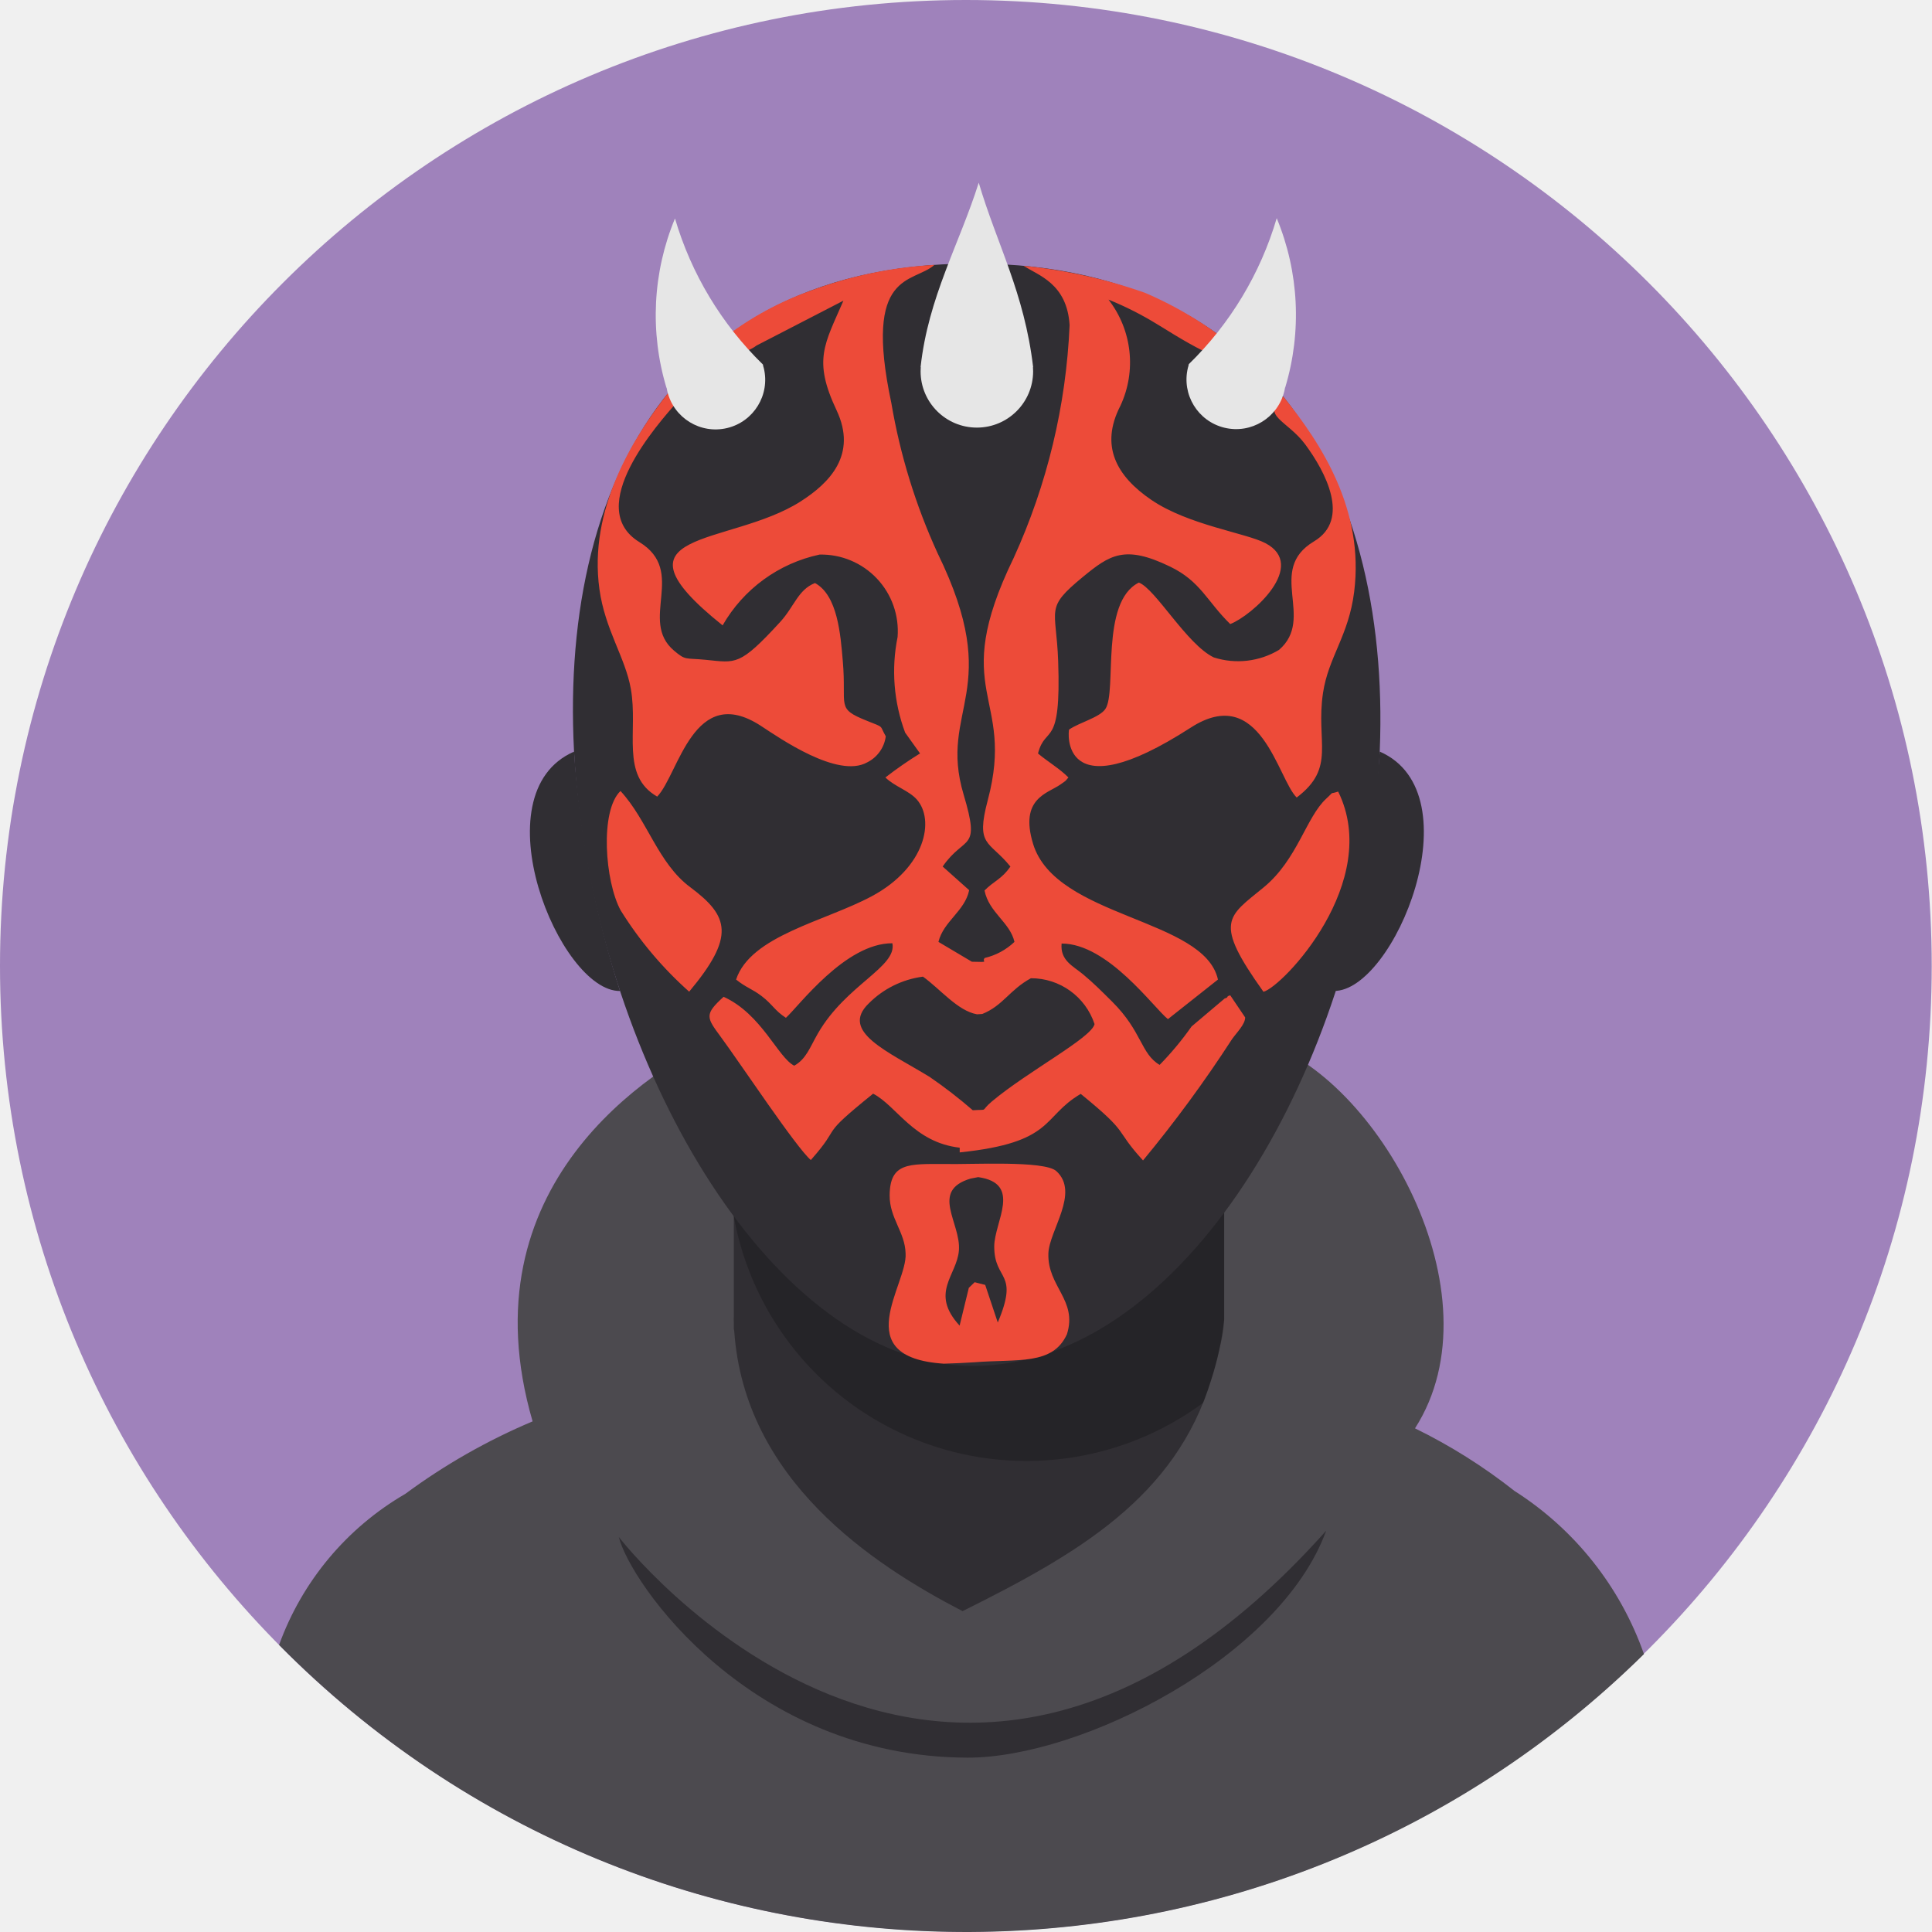
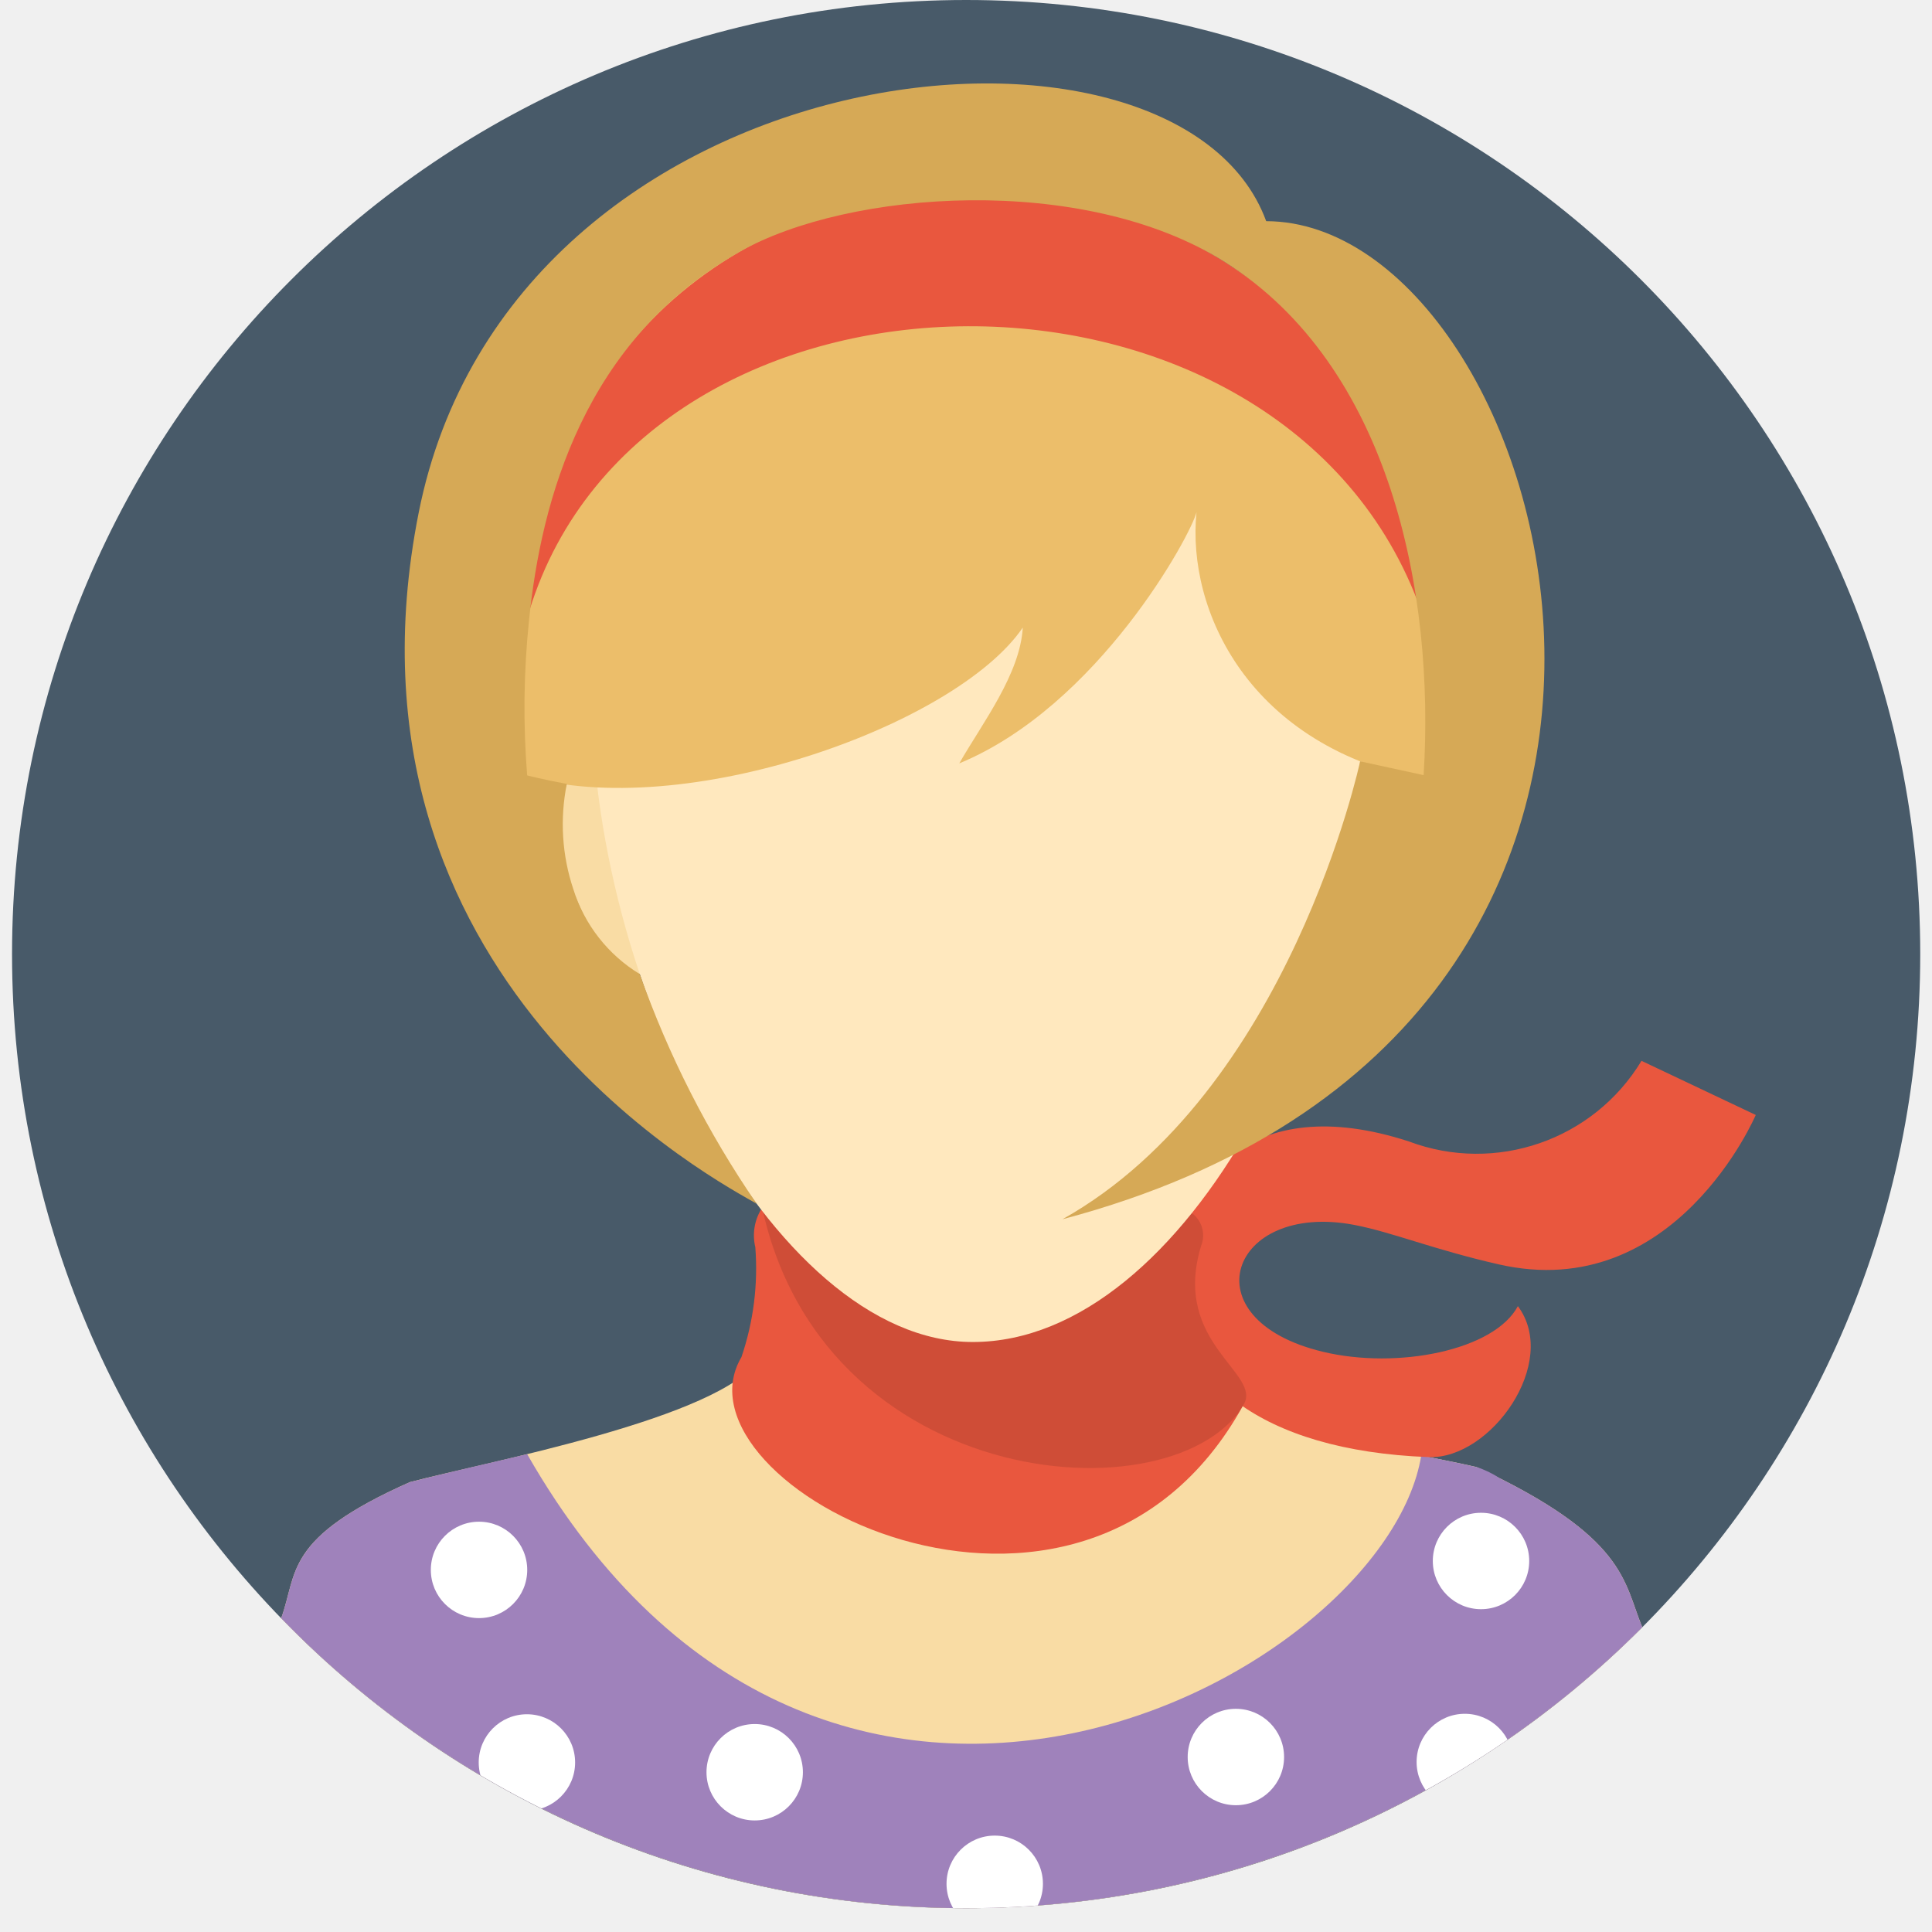
- <svg xmlns="http://www.w3.org/2000/svg" width="800px" height="800px" viewBox="0 0 61.809 61.809">
+ <svg xmlns="http://www.w3.org/2000/svg" width="800px" height="800px" viewBox="-0.39 0 62.571 62.571">
+   <defs>
+     <clipPath id="clip-path">
+       <path clip-rule="evenodd" d="M52.797 52.701c-.576-1.384-.505-2.763-4.626-4.83a2.862 2.862 0 0 0-.74-.357c-.488-.116-1.36-.286-1.792-.372-1.167 7.133-19.287 16.863-28.956-.047-1.04.244-3.219.752-3.801.907-4.093 1.819-3.625 2.926-4.165 4.406a30.896 30.896 0 0 0 44.08.293z" fill="none" />
+     </clipPath>
+     <clipPath id="clip-path-2">
+       <path clip-rule="evenodd" d="M24.258 39.172a1.633 1.633 0 0 0-.186 1.22 8.903 8.903 0 0 1-.45 3.562c-2.458 4.146 10.967 11.122 16.245 1.57.69-1.034-2.328-1.983-1.358-5.17a.895.895 0 0 0-.834-1.238s-5.344 4.481-13.417.056z" fill="none" />
+     </clipPath>
+   </defs>
  <g data-name="Layer 2" id="Layer_2">
    <g data-name="—ÎÓÈ 1" id="_ÎÓÈ_1">
-       <circle cx="30.9" cy="30.9" fill="#9f82bb" r="30.9" />
-       <path d="M52.594 52.918a30.895 30.895 0 0 1-43.666-.292 9.206 9.206 0 0 1 4.036-4.832 19.806 19.806 0 0 1 4.075-2.321c-2.197-7.553 3.778-11.267 6.063-12.335 0 3.487 3.266 1.173 7.318 1.217 3.336.036 9.932 3.395 9.932-1.035 3.67 1.086 7.67 8.079 4.917 12.376a17.613 17.613 0 0 1 3.182 2.002 10.193 10.193 0 0 1 4.143 5.22z" fill="#4c4a4f" fill-rule="evenodd" />
-       <path d="M23.476 38.689l15.689.09v3.438l-.008.053a9.467 9.467 0 0 1-.401 1.853c-1.15 3.788-4.286 5.592-7.962 7.421-2.892-1.498-6.98-4.197-7.305-8.971l-.013-.06v-.2a6.778 6.778 0 0 1-.005-.206c0 .035.003.07.005.105z" fill="#302e33" fill-rule="evenodd" />
-       <path d="M39.161 38.66v3.58a3.812 3.812 0 0 1-.128.83 12.652 12.652 0 0 1-.544 1.812 9.516 9.516 0 0 1-15.014-5.97z" fill-rule="evenodd" opacity="0.22" />
-       <path d="M31.129 8.432c21.281 0 12.987 35.266 0 35.266-12.266 0-21.281-35.266 0-35.266z" fill="#302e33" fill-rule="evenodd" />
-       <path d="M19.797 49.172c.03.038 10.419 13.483 22.63-.201-1.475 4.053-7.836 7.27-11.476 7.26-6.949-.02-10.796-5.6-11.154-7.06z" fill="#302e33" fill-rule="evenodd" />
-       <path d="M18.365 24.046c-3.07 1.339-.46 7.686 1.472 7.658a31.972 31.972 0 0 1-1.472-7.659z" fill="#302e33" fill-rule="evenodd" />
-       <path d="M44.14 24.045c3.07 1.339.46 7.687-1.471 7.658a31.993 31.993 0 0 0 1.471-7.658z" fill="#302e33" fill-rule="evenodd" />
-       <path d="M31.506 30.646c-.126.127.21.14-.413.122l-1.07-.635c.161-.661.843-.98.983-1.654l-.848-.757c.713-1.03 1.222-.454.671-2.3-.826-2.766 1.333-3.292-.833-7.724a19.262 19.262 0 0 1-1.48-4.804c-.907-4.26.695-3.813 1.38-4.42a13.506 13.506 0 0 0-3.991.836 10.108 10.108 0 0 0-2.965 1.676c-.027.542.902.353 1.262.069l2.781-1.436c-.601 1.393-.983 1.89-.22 3.505.672 1.423-.223 2.328-1.157 2.923-2.28 1.45-6.34.878-2.488 3.96a4.708 4.708 0 0 1 3.103-2.265 2.45 2.45 0 0 1 2.495 2.637 5.583 5.583 0 0 0 .241 3.058l.477.667a12.545 12.545 0 0 0-1.108.769c.302.294.752.419 1.005.705.58.655.28 2.17-1.44 3.094-1.506.808-3.876 1.26-4.342 2.666.327.263.51.294.819.53.352.27.413.46.775.694.417-.378 1.904-2.393 3.406-2.385.152.762-1.481 1.322-2.382 2.884-.26.451-.373.818-.758 1.033-.52-.26-1.044-1.654-2.259-2.204-.621.564-.55.659-.092 1.28.629.853 2.42 3.551 2.882 3.942 1.055-1.192.181-.66 1.993-2.123.755.39 1.3 1.56 2.77 1.728v.151c3.055-.317 2.619-1.14 3.872-1.872 1.627 1.325 1.029 1.073 1.993 2.129a41.062 41.062 0 0 0 2.843-3.874c.154-.219.424-.479.425-.701l-.478-.708c-.03.016-.075.012-.09.05-.013.038-.068.04-.087.051l-1.06.896a9.818 9.818 0 0 1-1.022 1.229c-.608-.36-.556-1.066-1.518-2.022-.34-.338-.595-.595-.934-.877-.318-.265-.734-.44-.684-.983 1.485-.003 2.963 2.077 3.402 2.418l1.6-1.266c-.433-1.97-5.187-1.962-5.914-4.34-.445-1.46.468-1.614.87-1.897.236-.167.129-.082.26-.228-.275-.279-.663-.507-.973-.767.242-.94.746-.1.645-2.96-.06-1.704-.441-1.675.787-2.686.867-.712 1.343-1.038 2.8-.33.973.471 1.176 1.112 1.918 1.835.703-.272 2.495-1.876 1.12-2.591-.621-.323-2.463-.577-3.642-1.38-1.115-.758-1.655-1.727-.993-3.01a3.275 3.275 0 0 0-.38-3.399 10.416 10.416 0 0 1 1.553.785c.254.137 2.87 1.9 2.509.76a11.9 11.9 0 0 0-2.893-1.762 16.65 16.65 0 0 0-3.882-.864c.449.303 1.387.554 1.469 1.897a20.005 20.005 0 0 1-1.79 7.45c-2.113 4.35.07 4.37-.827 7.744-.397 1.495.036 1.282.723 2.127-.278.407-.537.468-.828.767.145.712.813 1.013.958 1.644a2.06 2.06 0 0 1-.95.514zm-9.458 1.08a11.89 11.89 0 0 1-2.191-2.6c-.504-.92-.672-3.187-.006-3.82.865.936 1.198 2.31 2.232 3.078 1.249.93 1.439 1.578-.035 3.342zm18.373.003c-1.612-2.258-1.154-2.385.01-3.343 1.077-.886 1.355-2.245 2-2.837.286-.262.063-.12.38-.225 1.42 2.882-1.773 6.245-2.39 6.405zM30.995 41.2l-.295 1.21c-.967-1.055-.082-1.605-.022-2.41.066-.88-.933-1.904.372-2.294l.244-.047c1.422.2.515 1.43.514 2.218-.001 1.122.81.784.113 2.433l-.402-1.203-.338-.086-.186.18zm-.751-3.961c.796.02 3.17-.12 3.55.227.76.69-.233 1.905-.254 2.638-.032 1.063.938 1.484.594 2.58-.455 1.003-1.57.787-2.964.898-.312.02-.668.038-.98.045-3.09-.203-1.153-2.529-1.218-3.525-.017-.688-.515-1.127-.51-1.862.008-1.054.618-1.002 1.782-1.001zm-1.906-13.683a1.086 1.086 0 0 1-.597.835c-.938.523-2.797-.776-3.392-1.165-2.163-1.415-2.635 1.548-3.324 2.259-1.182-.679-.603-2.093-.843-3.446-.179-1.013-.825-1.888-1.005-3.19-.353-2.54 1.06-4.828 2.197-6.277l.29.287c-.611.696-3.012 3.378-1.208 4.484 1.531.939-.03 2.508 1.105 3.47.383.326.353.231 1.018.296.968.095 1.074.213 2.38-1.21.45-.49.573-1.035 1.114-1.246.725.393.818 1.65.89 2.495.128 1.471-.237 1.508.775 1.913.575.23.386.125.6.495zm13.426-9.33c-.583-.79-1.459-.92-.708-1.538 1.243 1.534 2.592 3.644 2.267 6.244-.175 1.405-.825 2.09-.997 3.236-.237 1.58.427 2.388-.842 3.346-.604-.586-1.15-3.68-3.391-2.235-4.206 2.713-3.915.096-3.89.061.336-.23.978-.386 1.161-.66.377-.558-.181-3.42 1.071-4.042.533.201 1.536 1.983 2.398 2.395a2.55 2.55 0 0 0 2.085-.241c1.177-1.016-.422-2.551 1.12-3.472 1.18-.705.363-2.229-.274-3.093zM31.257 32.45l.169-.011c.665-.268.868-.768 1.555-1.143a2.136 2.136 0 0 1 2.036 1.467c-.093.439-2.144 1.515-3.286 2.476-.398.336-.066.246-.61.28a15.244 15.244 0 0 0-1.384-1.069c-1.332-.814-2.876-1.445-1.945-2.347a2.993 2.993 0 0 1 1.735-.858c.553.396 1.11 1.095 1.73 1.205z" fill="#ed4b39" fill-rule="evenodd" />
-       <path d="M33.047 11.743q.005.067.005.137a1.8 1.8 0 1 1-3.6 0q0-.07.005-.137h-.005c.245-2.24 1.24-3.932 1.86-5.898.58 1.966 1.46 3.52 1.74 5.898z" fill="#e6e6e6" fill-rule="evenodd" />
-       <path d="M41.113 12.395c-.007.039-.015.079-.024.118a1.587 1.587 0 1 1-3.086-.744.657.657 0 0 0 .028-.117 10.77 10.77 0 0 0 2.814-4.672 8.067 8.067 0 0 1 .272 5.416z" fill="#e6e6e6" fill-rule="evenodd" />
-       <path d="M21.326 12.404c.006.04.014.08.024.119a1.587 1.587 0 1 0 3.086-.745.649.649 0 0 1-.029-.117 10.771 10.771 0 0 1-2.813-4.672 8.067 8.067 0 0 0-.273 5.416z" fill="#e6e6e6" fill-rule="evenodd" />
+       <path d="M31.129 8.432c21.281 0 12.988 35.266 0 35.266-12.266 0-21.281-35.266 0-35.266z" fill="#ffe8be" fill-rule="evenodd" />
+       <circle cx="30.9" cy="30.9" fill="#485a69" r="30.9" />
+       <path d="M52.797 52.701c-.608-1.462-.494-2.918-5.365-5.187-2.293-.542-8.21-1.319-9.328-3.4-.566-1.052-.43-2.535-.43-5.292l-12.93-.143c0 2.778.109 4.259-.524 5.299-1.19 1.957-8.935 3.384-11.338 4.024-4.093 1.819-3.625 2.925-4.165 4.406a30.896 30.896 0 0 0 44.08.293z" fill="#f9dca4" fill-rule="evenodd" />
+       <path d="M52.797 52.701c-.576-1.384-.505-2.763-4.626-4.83a2.862 2.862 0 0 0-.74-.357c-.488-.116-1.36-.286-1.792-.372-1.167 7.133-19.287 16.863-28.956-.047-1.04.244-3.219.752-3.801.907-4.093 1.819-3.625 2.926-4.165 4.406a30.896 30.896 0 0 0 44.08.293z" fill="#9f82bb" fill-rule="evenodd" />
+       <g clip-path="url(#clip-path)" fill="#ffffff">
+         <circle cx="15.124" cy="50.844" r="1.561" />
+         <circle cx="16.675" cy="57.08" r="1.561" />
+         <circle cx="24.052" cy="57.397" r="1.561" />
+         <circle cx="31.826" cy="61.01" r="1.561" />
+         <circle cx="39.636" cy="56.904" r="1.561" />
+         <circle cx="47.05" cy="57.065" r="1.561" />
+         <circle cx="47.575" cy="50.555" r="1.561" />
+       </g>
+       <path d="M45.238 36.967a6.24 6.24 0 0 0 7.535-2.61l3.7 1.753s-2.61 6.137-8.318 4.84c-2.126-.483-3.471-1.05-4.699-1.282-3.998-.755-5.39 3.056-1.005 4.111 2.415.58 5.555-.042 6.318-1.478 1.36 1.826-.883 4.965-2.885 4.89-5.495-.208-8.256-2.587-8.222-5.69.035-3.234 2.413-6.215 7.576-4.534z" fill="#e9573e" fill-rule="evenodd" />
+       <path d="M24.258 39.172a1.633 1.633 0 0 0-.186 1.22 8.903 8.903 0 0 1-.45 3.562c-2.458 4.146 10.967 11.122 16.245 1.57.69-1.034-2.328-1.983-1.358-5.17a.895.895 0 0 0-.834-1.238s-5.344 4.481-13.417.056z" fill="#e9573e" fill-rule="evenodd" />
+       <g clip-path="url(#clip-path-2)">
+         <path d="M37.677 38.778l1.691.851c.04.87.089 4.6.702 5.537-1.807 4.15-14.135 3.408-15.874-6.55z" fill-rule="evenodd" opacity="0.11" />
+       </g>
+       <path d="M19.11 24.183c-2.958 1.29-.442 7.41 1.42 7.383a30.847 30.847 0 0 1-1.42-7.383z" fill="#f9dca4" fill-rule="evenodd" />
+       <path d="M43.507 24.182c2.96 1.292.443 7.411-1.419 7.384a30.827 30.827 0 0 0 1.419-7.384z" fill="#f9dca4" fill-rule="evenodd" />
+       <path d="M31.114 8.666c8.722 0 12.377 6.2 12.601 13.367.307 9.81-5.675 21.43-12.6 21.43-6.56 0-12.706-12.018-12.333-21.928.26-6.953 3.814-12.869 12.332-12.869z" fill="#ffe8be" fill-rule="evenodd" />
+       <path d="M38.361 16.587c-.174.728-3.174 6.273-7.684 8.137.756-1.317 1.97-2.892 2.058-4.4-2.162 3.173-10.983 6.337-16.2 4.79C15.364 5.79 30.182 6.256 31.183 6.31c1.002-.054 15.857-.34 14.686 18.982-5.835-1.09-7.83-5.543-7.508-8.705z" fill="#ecbe6a" fill-rule="evenodd" />
+       <path d="M16.754 19.778c1.271-18.485 27.928-17.772 28.88 0-4.396-12.378-25.125-12.187-28.88 0z" fill="#e9573e" fill-rule="evenodd" />
+       <path d="M43.66 24.657s-2.289 10.706-9.639 14.83c23.528-6.236 15.887-32.31 6.597-32.324-2.883-7.863-24.45-5.7-27.45 9.45s9.923 21.763 10.947 22.372a31.976 31.976 0 0 1-3.785-7.438 4.952 4.952 0 0 1-2.151-2.747 6.622 6.622 0 0 1-.212-3.412c-.726-.131-1.284-.275-1.284-.275a27.284 27.284 0 0 1 .06-5.017c.39-3.894 1.789-9.096 6.83-11.947 3.523-1.992 11.119-2.55 15.692.328 5.362 3.374 6.821 10.69 6.452 16.627z" fill="#d6a956" fill-rule="evenodd" />
    </g>
  </g>
</svg>
